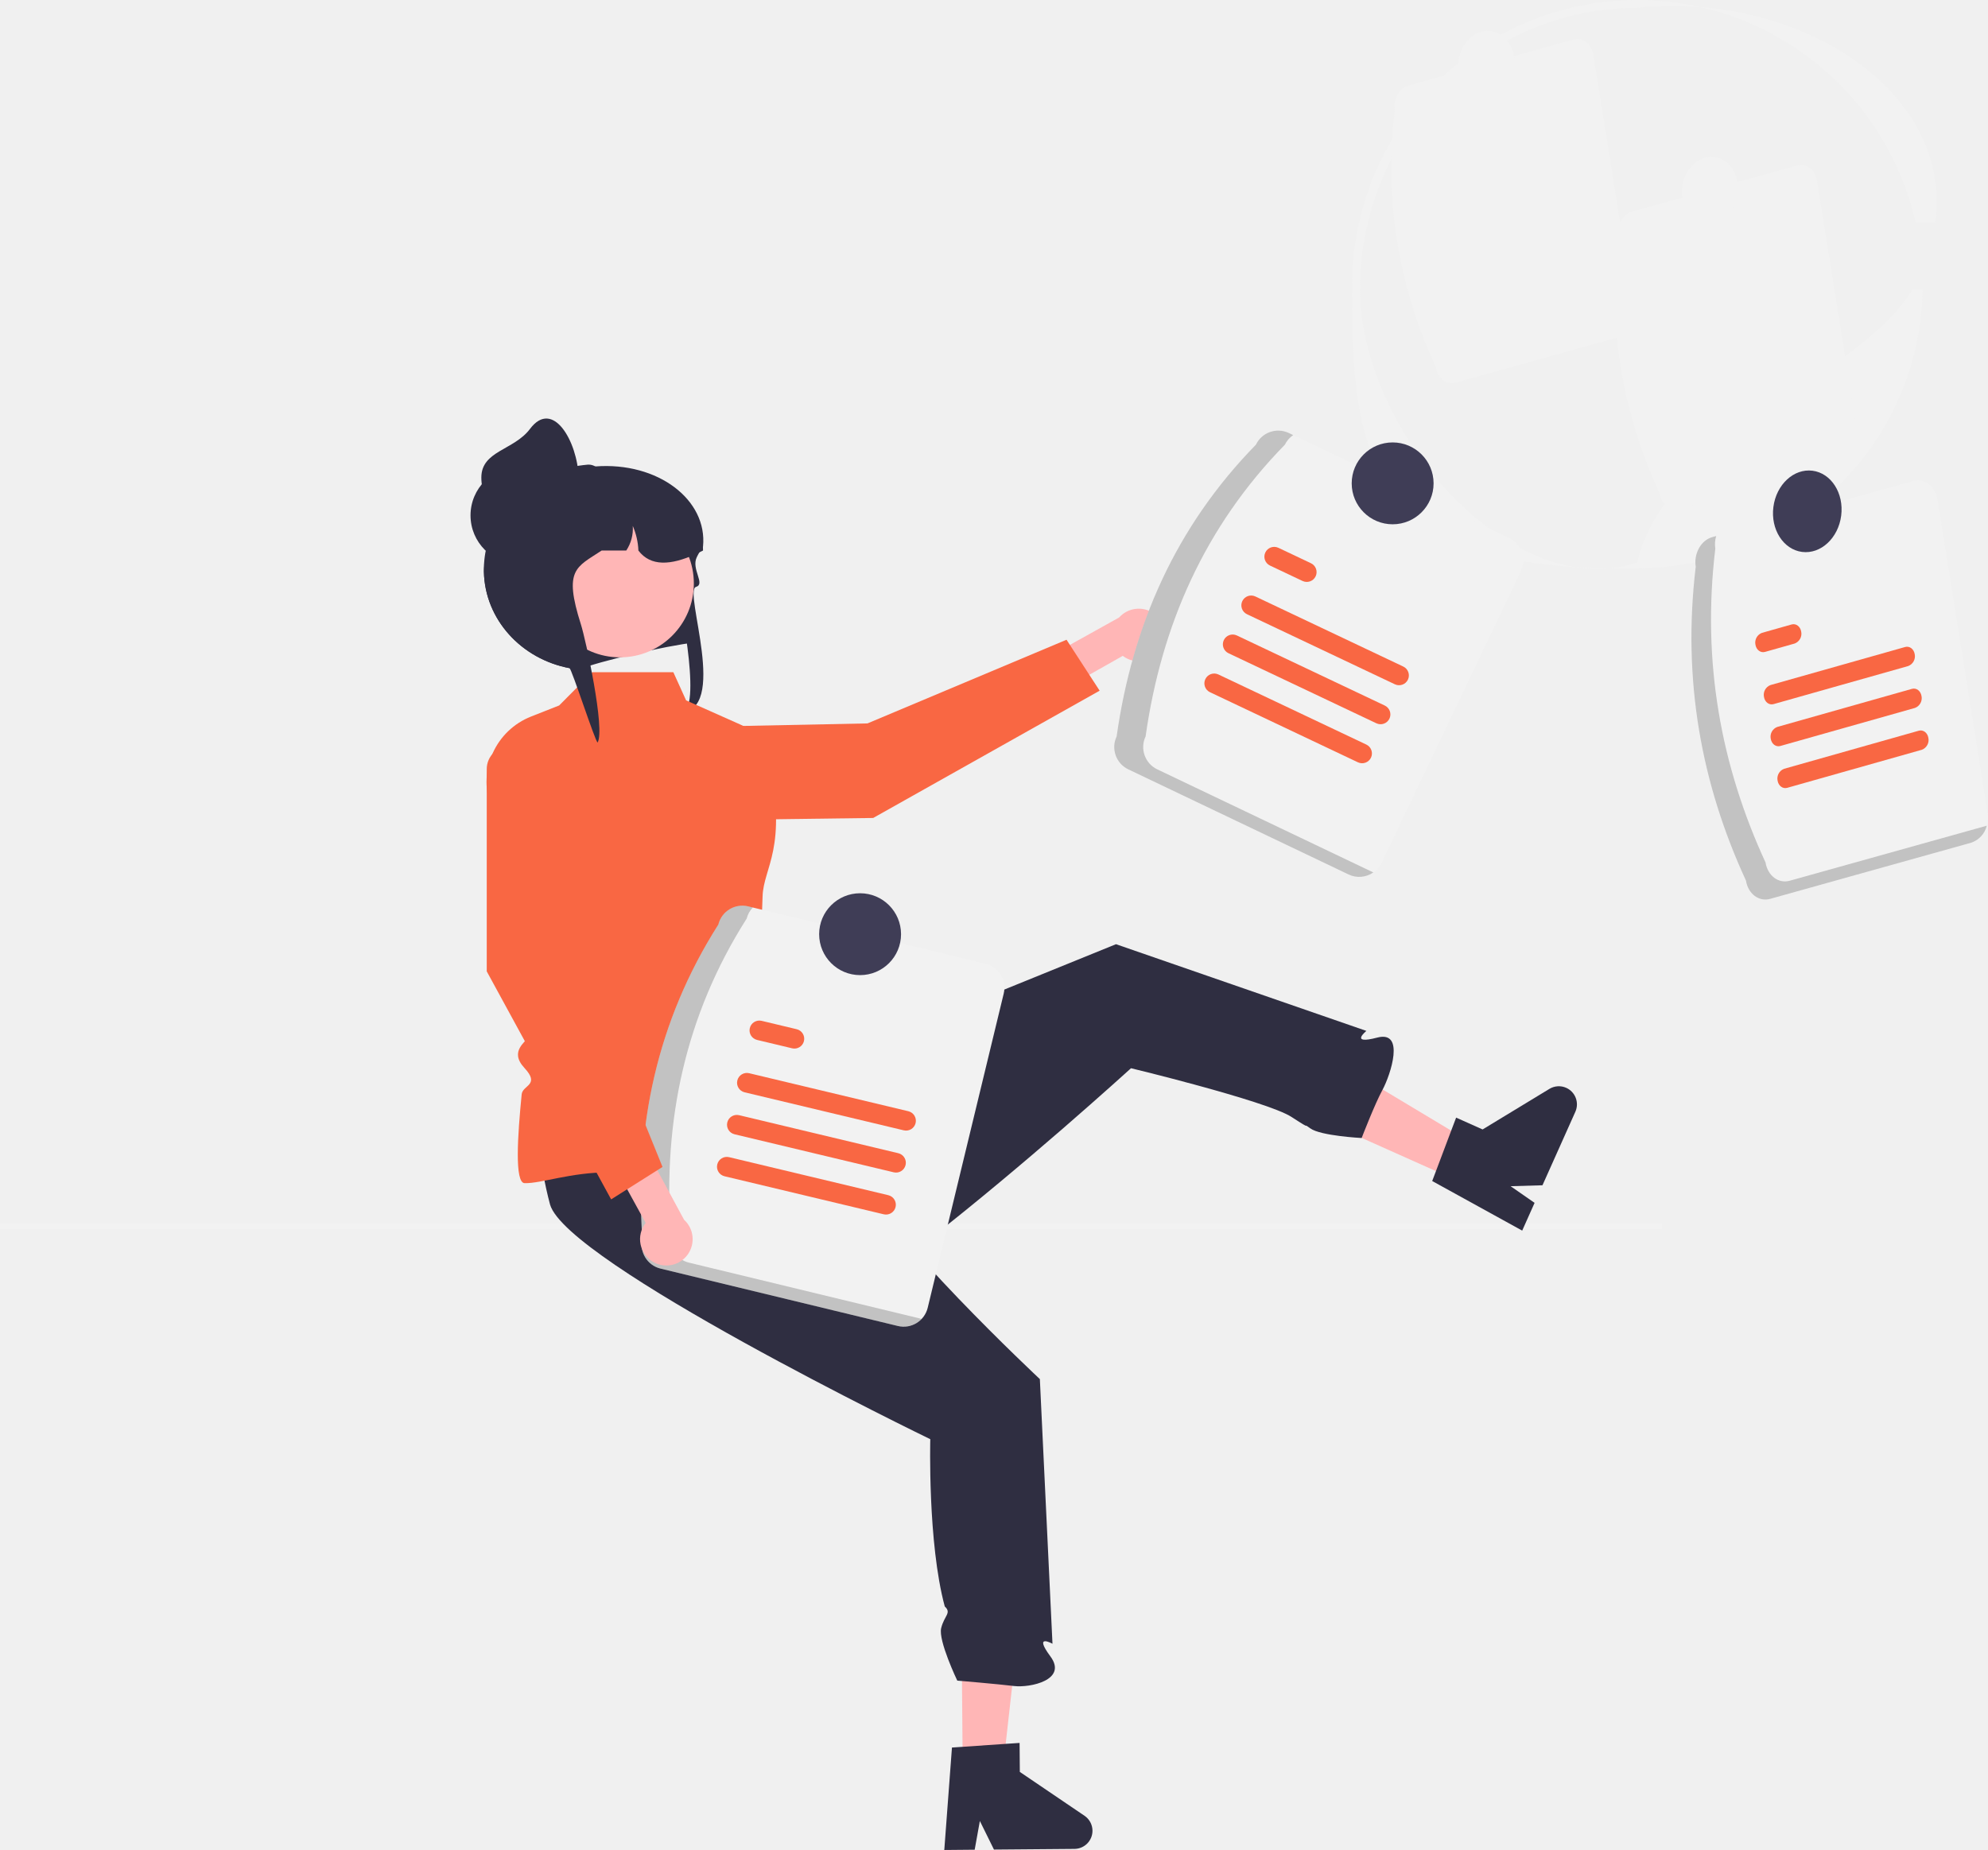
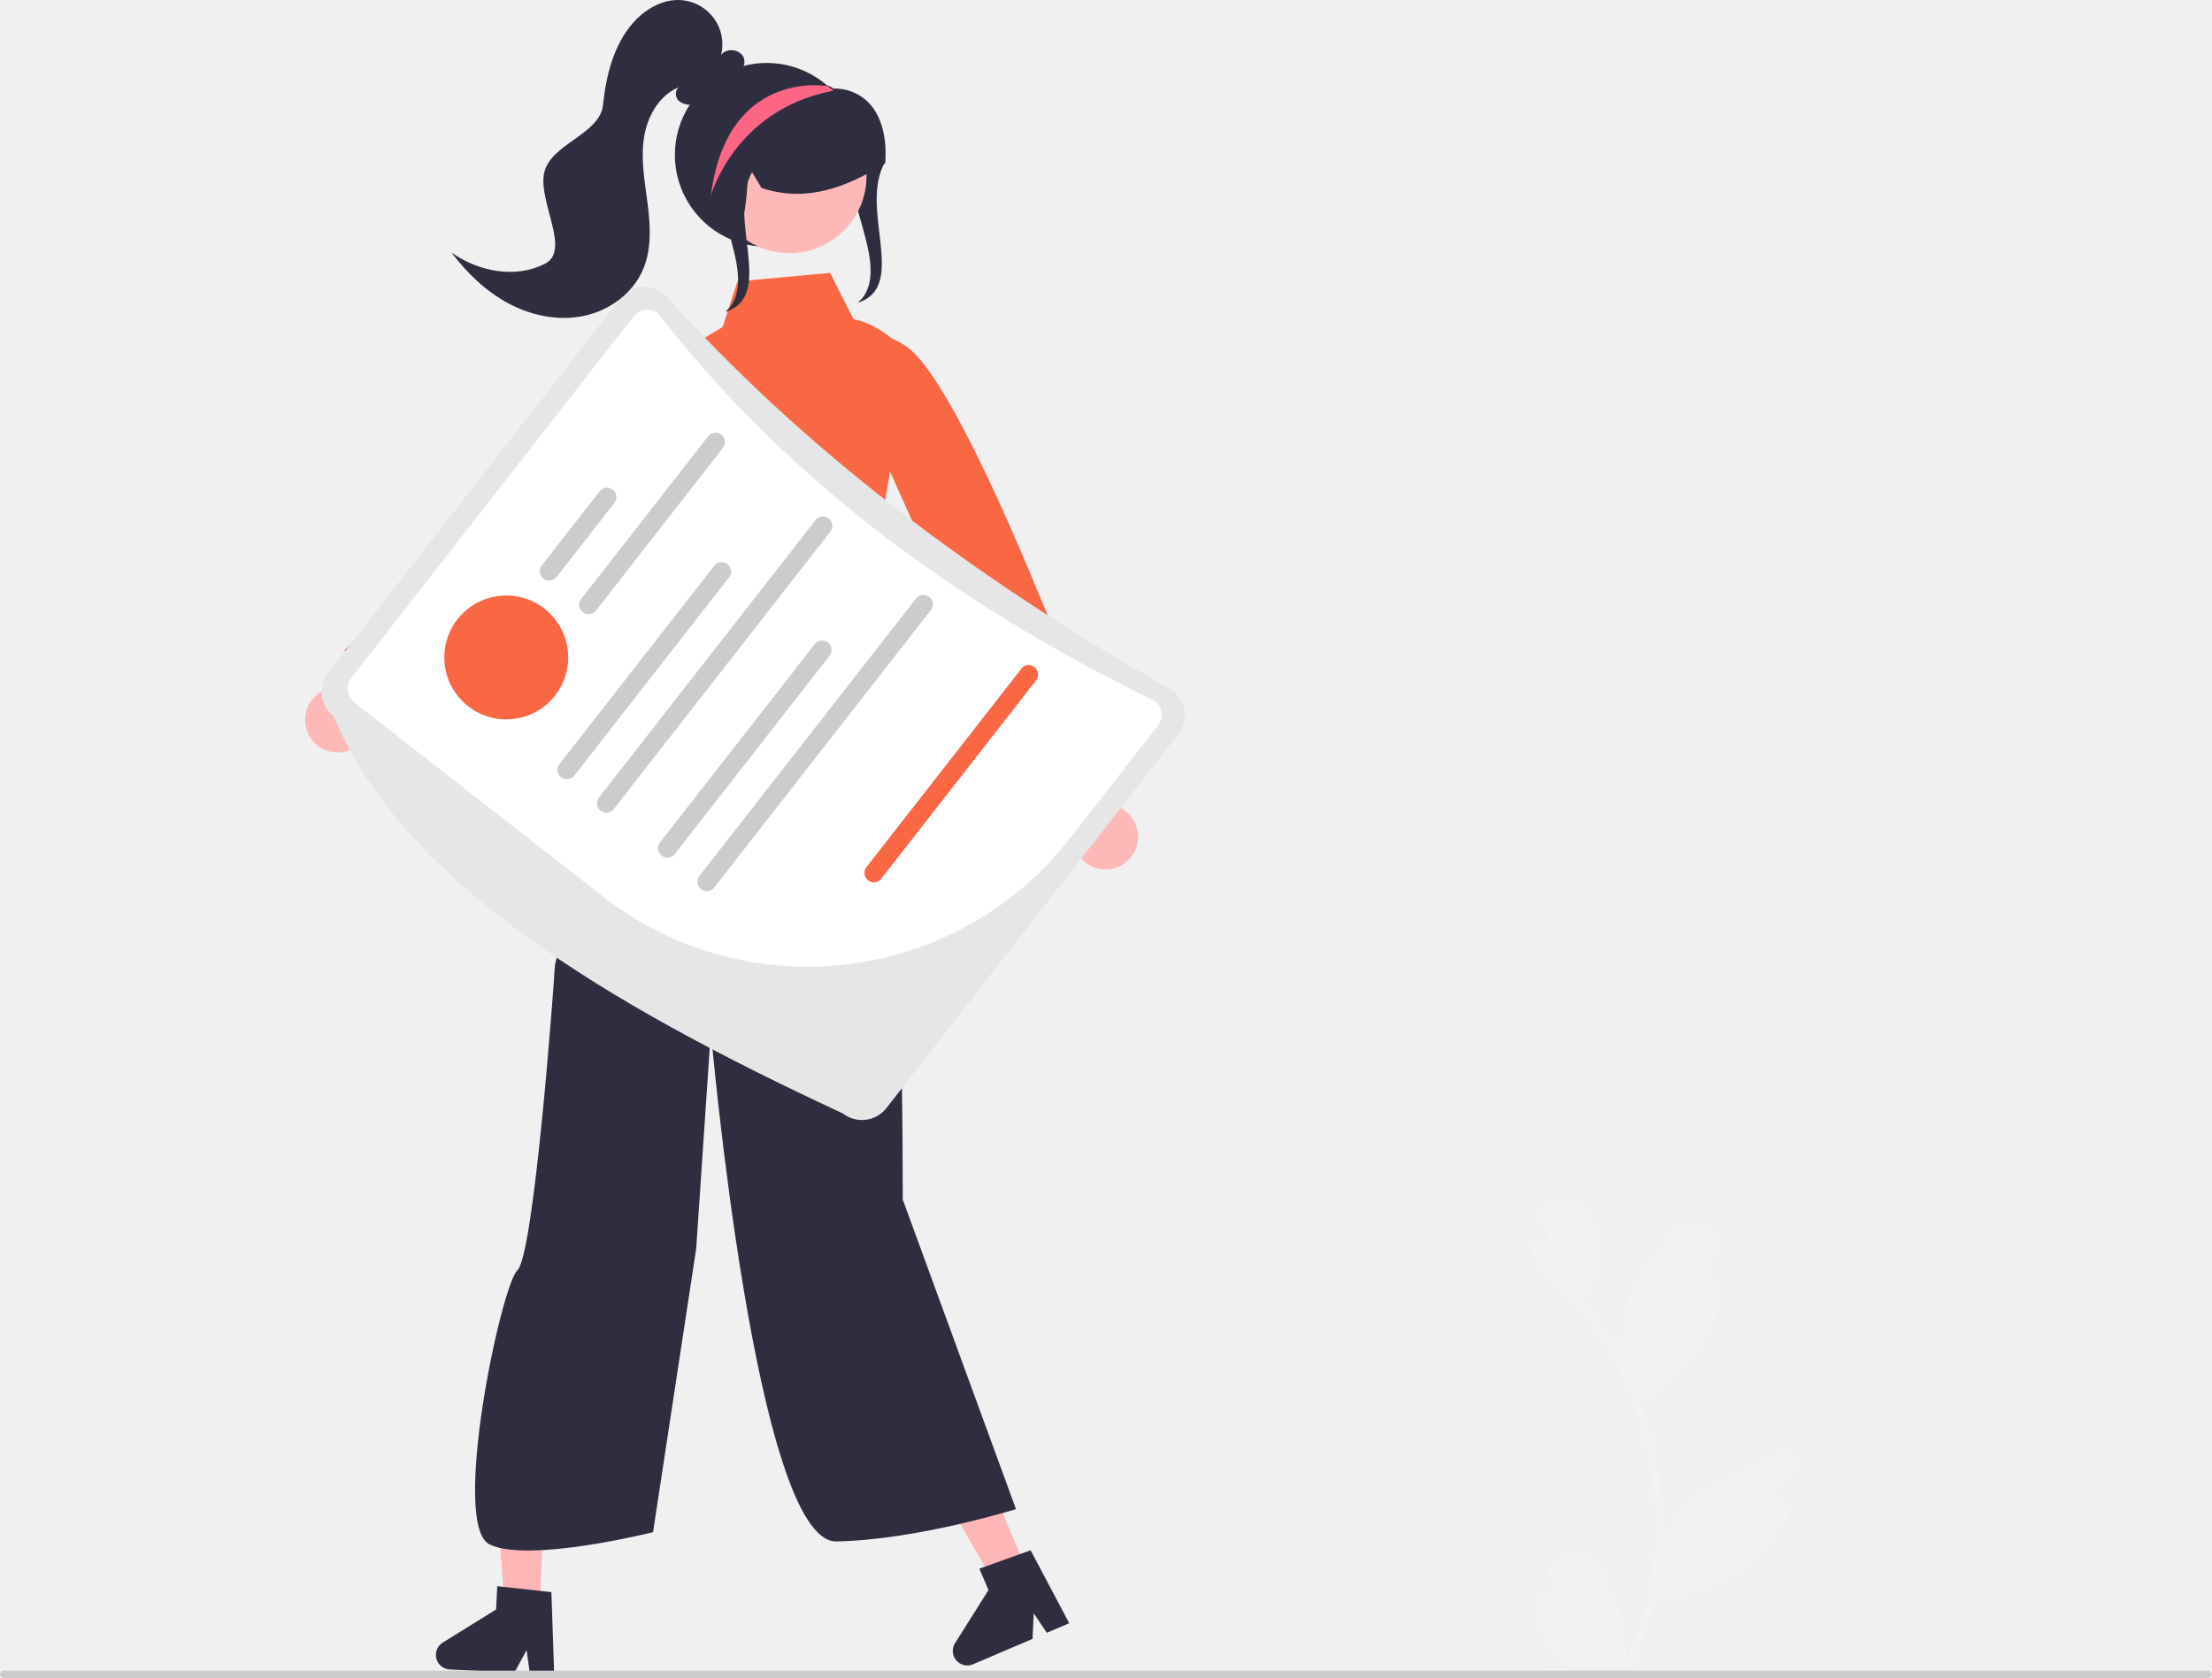
- <svg xmlns="http://www.w3.org/2000/svg" data-name="Layer 1" width="735.165" height="684.285" viewBox="0 0 735.165 684.285">
-   <path d="M940.795,190h7.301c5.593-42.939-37.441-75.546-86.799-79.526A105.837,105.837,0,0,1,940.795,190Z" transform="translate(-232.4177 -107.8573)" fill="#f2f2f2" />
-   <path d="M827.188,318.111q-6.197-.076-11.875-.418A50.575,50.575,0,0,0,827.188,318.111Z" transform="translate(-232.4177 -107.8573)" fill="#f2f2f2" />
-   <path d="M735.324,213.348c.953-56.559,46.021-102.588,102.588-102.588a125.181,125.181,0,0,1,23.384-.286,105.523,105.523,0,0,0-128.875,102.874c0,53.63,1.919,99.385,82.892,104.345C774.289,311.462,734.576,257.759,735.324,213.348Z" transform="translate(-232.4177 -107.8573)" fill="#f2f2f2" />
-   <path d="M939.585,215c-18.543,31.723-91.452,54.987-101.673,100.937a46.801,46.801,0,0,1-10.725,2.174c3.36.041,6.825.028,10.427-.055,57.615,0,104.874-45.662,105.767-103.056Z" transform="translate(-232.4177 -107.8573)" fill="#f2f2f2" />
-   <path d="M846.191,290.437c-13.484-29.251-19.388-60.775-15.253-95.312-.639-4.018,1.601-8.044,5.006-9l61.045-17.055c3.407-.947,6.688,1.537,7.335,5.552l15.253,95.312c.639,4.018-1.601,8.044-5.006,9l-61.045,17.055C850.12,296.936,846.838,294.453,846.191,290.437Z" transform="translate(-232.4177 -107.8573)" fill="#f2f2f2" />
-   <ellipse cx="864.812" cy="178.285" rx="12.433" ry="10.378" transform="translate(344.761 905.2641) rotate(-82.63777)" fill="#f2f2f2" />
-   <path d="M763.471,243.827c-13.484-29.251-19.388-60.775-15.253-95.312-.639-4.018,1.601-8.044,5.006-9l61.045-17.055c3.407-.947,6.688,1.537,7.335,5.552l15.253,95.312c.639,4.018-1.601,8.044-5.006,9l-61.045,17.055C767.399,250.327,764.117,247.843,763.471,243.827Z" transform="translate(-232.4177 -107.8573)" fill="#f2f2f2" />
-   <ellipse cx="782.092" cy="131.675" rx="12.433" ry="10.378" transform="translate(318.866 782.5882) rotate(-82.63777)" fill="#f2f2f2" />
-   <rect y="452.637" width="614.606" height="2" fill="#f2f2f2" />
-   <path d="M482.418,324.495c-.725-2.538,9.411,20.72,7,21-10.983,1.26-35.319,6.94-42.968,10-.345-.04-.689-.08-1.023-.13-.821-.09-1.621-.22-2.411-.37-17.811-3.37-31.286-18-31.651-35.66-.02-.25-.02-.51-.02-.76a33.48,33.48,0,0,1,.193-3.65,34.333,34.333,0,0,1,.861-4.91l-.041-.01c-7.092-6.66-4.103-19.01,4.934-24.22a32.551,32.551,0,0,1,12.786-4.15,34.279,34.279,0,0,1,3.678-.2h11.54a53.631,53.631,0,0,1,7.244-1.05h.02c23.232-1.77,41.55,12.39,39.837,29.62-.01.02-.03.04-.041.06-.496.74-.932,1.44-1.317,2.11-.375.63-.689,1.23-.962,1.8-2.118,4.4,3.326,9.937-.284,10.97-4.8,1.374,12.625,46.55-6.375,46.55C492.66,374.122,484.418,331.495,482.418,324.495Z" transform="translate(-232.4177 -107.8573)" fill="#2f2e41" />
-   <polygon points="356.007 653.298 370.991 653.171 377.622 594.033 355.51 594.219 356.007 653.298" fill="#ffb6b6" />
-   <path d="M636.417,784.981a6.707,6.707,0,0,1-6.641,6.757l-29.79.249-5.215-10.571-1.915,10.625-11.24.102,2.838-37.895,3.911-.26,15.951-1.1,5.146-.345.09,10.722,23.93,16.231A6.696,6.696,0,0,1,636.417,784.981Z" transform="translate(-232.4177 -107.8573)" fill="#2f2e41" />
-   <path d="M607.418,731.495c-5.96-.72-21-2-21-2s-7.1-14.82-5.95-19.43c1.13-4.63,3.95-5.57,1.33-7.99-6.38-23.58-5.36-61.88-5.36-61.88s-34.34-16.63-69.11-35.88c-33.99-18.83-68.39-40.16-71.5-50.91a136.945,136.945,0,0,1-4.12-23.47c-.52-5.2-.84-10.3-1.04-14.87-.47-10.46-.28-18.19-.28-18.19l43.33-.72,28.7-.66h3v5l7.54,12.82s13.03,15.15,11.5,16.56c-1.85,1.71-1.29,3.23,5.28,4.47a21.362,21.362,0,0,0,5.66.23c10.61-.81,15.05,5.26,15.31,6.59,1.78,9.39,19.63,29.79,36.35,47.2h.01c15.43,16.08,29.89,29.6,29.89,29.6l.82,17.25,3.85,80.65s-7.22-4.04-.77,4.67C627.308,729.255,613.378,732.205,607.418,731.495Z" transform="translate(-232.4177 -107.8573)" fill="#2f2e41" />
-   <polygon points="537.561 436.107 543.678 422.427 492.655 391.8 483.627 411.987 537.561 436.107" fill="#ffb6b6" />
-   <path d="M811.607,510.229a6.707,6.707,0,0,1,3.383,8.85l-12.164,27.194-11.782.346,8.866,6.161-4.582,10.264-33.281-18.342,1.39-3.665,5.634-14.963,1.827-4.823,9.788,4.377,24.713-15.011A6.696,6.696,0,0,1,811.607,510.229Z" transform="translate(-232.4177 -107.8573)" fill="#2f2e41" />
-   <path d="M743.733,510.855c-.035.078-.077.149-.112.213-2.788,5.117-7.363,16.956-7.648,17.686a.109.109,0,0,0-.014.042s-15.095-.778-18.953-3.546c-3.865-2.789,1.984,1.62-6.929-4.211-4.609-3.032-20.395-7.765-34.534-11.632-13.155-3.598-24.876-6.427-24.876-6.427s-10.361,9.43-25.373,22.462l-.007.007c-13.943,12.077-31.91,27.264-49.322,40.863-37.278,10.965-76.624,20.465-86.459,15.127a136.945,136.945,0,0,1-19.598-13.554l10.128-26.548L506.821,513.288l28.195-11.457,11.03-4.485,15.445-6.268,83.62-33.975,92.603,32.075s-6.45,5.211,4.047,2.462C752.117,488.936,746.646,505.37,743.733,510.855Z" transform="translate(-232.4177 -107.8573)" fill="#2f2e41" />
-   <path d="M451.418,356.495h30l4.723,10.426,20.091,8.952A18.26,18.26,0,0,1,516.629,388.649c7.234,33.071-1.917,39.943-2.211,50.846-1,37-6.153,44.36-5.576,53.494.172,2.734,1.841,13.542,7.209,12.524s2.474,3.255,3.745,4.916c1.098,1.435,6.87-.469,3.247,4.298s11.868,17.768,2.376,17.768c-18,0-54,9-68,9s-24.819,4.151-31,4c-3.767-.092-2.589-17.659-1.084-32.872.341-3.445,6.956-3.355,1.02-9.742s1.051-9.706,1.064-11.387c.013-1.786,3.365-6.284-.817-13.642s-.327-4.313-.509-6.624c-1.4-17.805-3.406-40.507-3.406-40.507l-8.844-24.89a26.041,26.041,0,0,1,14.982-32.943l10.374-4.092Z" transform="translate(-232.4177 -107.8573)" fill="#f96743" />
-   <path d="M662.113,347.314a9.743,9.743,0,0,1-14.503,3.139l-42.261,23.926-9.492-10.062,50.402-28.05a9.73,9.73,0,0,1,15.854,11.048Z" transform="translate(-232.4177 -107.8573)" fill="#ffb6b6" />
-   <path d="M471.831,403.79l-.644,7.705,84.134-1.082,83.746-47.08-12.243-18.844-73.608,30.949-52.316,1.061A29.776,29.776,0,0,0,471.831,403.79Z" transform="translate(-232.4177 -107.8573)" fill="#f96743" />
-   <circle cx="229.261" cy="215.822" r="27.322" fill="#ffb6b6" />
-   <path d="M492.397,311.495c-.456.24-.902.46-1.358.68-.476.23-.952.46-1.429.67-9.149,4.15-16.596,4.61-21.114-1.35a25.26,25.26,0,0,0-2.077-9.1,14.627,14.627,0,0,1-2.411,9.1h-9.098c-9.372,6.22-14.184,6.87-7.68,27.29,1.814,5.69,9.025,38.8,6.188,43.71-.821-.09-9.612-27.35-10.403-27.5-17.811-3.37-31.286-18-31.651-35.66.02-.9.081-1.8.172-2.68a47.717,47.717,0,0,1,3.86-5.04,30.593,30.593,0,0,1,3.171-13.61,31.304,31.304,0,0,1,11.895-12.94,55.163,55.163,0,0,1,9.503-3.57c.081-.02.152-.04.233-.06,1.003-.27,2.026-.52,3.05-.73a56.096,56.096,0,0,1,6.403-.97c.152-.01.304-.02.446-.02a4.825,4.825,0,0,1,2.442.67c.01,0,.01.01.02.01a4.597,4.597,0,0,1,1.358,1.21,4.65,4.65,0,0,1,.993,2.89h10.132q.562,0,1.125.03a27.166,27.166,0,0,1,26.19,25.54C492.386,310.545,492.397,311.015,492.397,311.495Z" transform="translate(-232.4177 -107.8573)" fill="#2f2e41" />
-   <circle cx="192" cy="190.637" r="18" fill="#2f2e41" />
-   <path d="M446.418,284.495c.344,9.935-8.059,18-18,18a18,18,0,0,1-18-18c0-9.941,12.039-10.044,18-18C436.85,255.24,445.954,271.096,446.418,284.495Z" transform="translate(-232.4177 -107.8573)" fill="#2f2e41" />
-   <path d="M469.952,566.075c-2.795-41.473,5.387-80.485,28.111-116.235a9.14,9.14,0,0,1,11.02-6.728l87.783,21.23a9.14,9.14,0,0,1,6.727,11.02l-28.111,116.235a9.14,9.14,0,0,1-11.02,6.727l-87.783-21.23A9.14,9.14,0,0,1,469.952,566.075Z" transform="translate(-232.4177 -107.8573)" fill="#f2f2f2" />
-   <path d="M487.155,574.884a9.14,9.14,0,0,1-6.727-11.02c-2.795-41.473,5.387-80.485,28.111-116.235a9.022,9.022,0,0,1,2.272-4.098l-1.727-.418a9.14,9.14,0,0,0-11.02,6.727c-22.724,35.75-30.906,74.762-28.111,116.235A9.14,9.14,0,0,0,476.68,577.095l87.783,21.23a9.099,9.099,0,0,0,8.748-2.629Z" transform="translate(-232.4177 -107.8573)" opacity="0.2" style="isolation:isolate" />
-   <path d="M566.635,525.952l-58.865-14.064a3.631,3.631,0,0,1,1.688-7.064l58.865,14.064a3.631,3.631,0,0,1-1.688,7.064Z" transform="translate(-232.4177 -107.8573)" fill="#f96743" />
-   <path d="M525.348,495.614l-12.95-3.094a3.631,3.631,0,0,1,1.665-7.069l.022.005,12.95,3.094a3.631,3.631,0,0,1-1.688,7.064Z" transform="translate(-232.4177 -107.8573)" fill="#f96743" />
-   <path d="M559.216,557.006l-58.865-14.064a3.631,3.631,0,0,1,1.688-7.064l58.865,14.064a3.631,3.631,0,1,1-1.665,7.069Z" transform="translate(-232.4177 -107.8573)" fill="#f96743" />
-   <path d="M562.925,541.479,504.061,527.416a3.631,3.631,0,0,1,1.679-7.066l.008.002L564.613,534.416a3.631,3.631,0,0,1-1.688,7.064Z" transform="translate(-232.4177 -107.8573)" fill="#f96743" />
-   <circle cx="318.064" cy="345.545" r="15.141" fill="#3f3d56" />
-   <path d="M474.139,574.744a9.743,9.743,0,0,1-2.952-14.542l-23.38-42.565,10.183-9.362,27.4,50.758a9.73,9.73,0,0,1-11.251,15.711Z" transform="translate(-232.4177 -107.8573)" fill="#ffb6b6" />
-   <path d="M446.83,386.329,421.683,383.903a8.454,8.454,0,0,0-9.266,8.415V467.15l46,84.345,19-12-30-74Z" transform="translate(-232.4177 -107.8573)" fill="#f96743" />
-   <path d="M645.354,380.257c5.831-41.156,21.894-77.637,51.511-107.923a9.14,9.14,0,0,1,12.171-4.307l81.506,38.902a9.14,9.14,0,0,1,4.306,12.171l-51.511,107.923a9.14,9.14,0,0,1-12.171,4.307l-81.506-38.902A9.14,9.14,0,0,1,645.354,380.257Z" transform="translate(-232.4177 -107.8573)" fill="#f2f2f2" />
-   <path d="M660.367,392.428a9.14,9.14,0,0,1-4.307-12.171c5.831-41.157,21.894-77.637,51.511-107.923a9.022,9.022,0,0,1,3.069-3.541l-1.604-.766a9.14,9.14,0,0,0-12.171,4.306c-29.617,30.287-45.68,66.767-51.511,107.923a9.14,9.14,0,0,0,4.307,12.171L731.167,431.33a9.099,9.099,0,0,0,9.102-.766Z" transform="translate(-232.4177 -107.8573)" opacity="0.2" style="isolation:isolate" />
-   <path d="M748.239,360.966l-54.691-25.918a3.631,3.631,0,0,1,3.11-6.563l54.691,25.918a3.631,3.631,0,0,1-3.11,6.563Z" transform="translate(-232.4177 -107.8573)" fill="#f96743" />
-   <path d="M714.108,322.755l-12.032-5.702a3.631,3.631,0,1,1,3.089-6.573l.021.01,12.032,5.702a3.631,3.631,0,0,1-3.11,6.563Z" transform="translate(-232.4177 -107.8573)" fill="#f96743" />
-   <path d="M734.566,389.819l-54.691-25.918a3.631,3.631,0,0,1,3.11-6.563l54.691,25.918a3.631,3.631,0,1,1-3.089,6.573Z" transform="translate(-232.4177 -107.8573)" fill="#f96743" />
-   <path d="M741.403,375.393l-54.691-25.918a3.631,3.631,0,0,1,3.102-6.567l.008.004,54.691,25.918a3.631,3.631,0,0,1-3.11,6.563Z" transform="translate(-232.4177 -107.8573)" fill="#f96743" />
-   <circle cx="515" cy="178.787" r="15.141" fill="#3f3d56" />
-   <path d="M878.077,433.574c-16.421-35.623-23.612-74.015-18.575-116.074-.778-4.893,1.949-9.796,6.097-10.961l74.343-20.77c4.149-1.153,8.146,1.871,8.933,6.762l18.575,116.074c.778,4.893-1.949,9.796-6.097,10.961l-74.343,20.77C882.86,441.489,878.864,438.464,878.077,433.574Z" transform="translate(-232.4177 -107.8573)" fill="#f2f2f2" />
-   <path d="M894.247,433.637c-4.149,1.153-8.145-1.871-8.933-6.762-16.421-35.623-23.612-74.015-18.576-116.074a10.728,10.728,0,0,1,.323-4.671l-1.463.409c-4.147,1.165-6.875,6.068-6.097,10.961-5.036,42.06,2.155,80.452,18.576,116.074.787,4.89,4.784,7.915,8.933,6.762l74.343-20.77a8.834,8.834,0,0,0,5.774-6.29Z" transform="translate(-232.4177 -107.8573)" opacity="0.2" style="isolation:isolate" />
-   <path d="M938.08,354.218,888.288,368.299c-1.65.464-3.243-.737-3.557-2.683a3.858,3.858,0,0,1,2.412-4.362l49.793-14.081c1.651-.46,3.241.744,3.552,2.691a3.859,3.859,0,0,1-2.408,4.353Z" transform="translate(-232.4177 -107.8573)" fill="#f96743" />
-   <path d="M896.103,345.885,885.149,348.982c-1.649.473-3.246-.72-3.568-2.664a3.862,3.862,0,0,1,2.404-4.376l.019-.005,10.954-3.098c1.651-.46,3.241.744,3.552,2.691A3.859,3.859,0,0,1,896.103,345.885Z" transform="translate(-232.4177 -107.8573)" fill="#f96743" />
-   <path d="M943.113,385.188l-49.793,14.081c-1.651.46-3.241-.744-3.552-2.691a3.859,3.859,0,0,1,2.408-4.353L941.968,378.143c1.649-.473,3.246.72,3.568,2.664a3.862,3.862,0,0,1-2.404,4.376Z" transform="translate(-232.4177 -107.8573)" fill="#f96743" />
-   <path d="M940.597,369.703l-49.793,14.081c-1.65.469-3.245-.727-3.563-2.672a3.859,3.859,0,0,1,2.411-4.37l.007-.002L939.452,362.658c1.651-.46,3.241.744,3.552,2.691a3.859,3.859,0,0,1-2.408,4.353Z" transform="translate(-232.4177 -107.8573)" fill="#f96743" />
-   <ellipse cx="900.754" cy="296.99" rx="15.141" ry="12.638" transform="translate(258.3704 1044.403) rotate(-82.63777)" fill="#3f3d56" />
+ <svg xmlns="http://www.w3.org/2000/svg" data-name="Layer 1" width="717.67" height="544.563" viewBox="0 0 717.67 544.563">
+   <path d="M528.351,230.246c-8.744,15.063,7.721,40.443-8.873,45.714l1.367-1.367c10.016-12.32-10.919-38.397-.903-50.717a30.102,30.102,0,0,0,3.98-5.916" transform="translate(-241.165 -177.7186)" fill="#2f2e41" />
+   <path d="M610.237,451.231a10.495,10.495,0,0,0-10.191-12.456L578.433,375.982l-11.963,15.249L589.321,449.904a10.552,10.552,0,0,0,20.916,1.327Z" transform="translate(-241.165 -177.7186)" fill="#ffb8b8" />
+   <path d="M515.231,299.624s-.672-22.73,19.654-9.709S599.467,424.914,599.467,424.914l-22.023,11.915L527.447,325.206Z" transform="translate(-241.165 -177.7186)" fill="#f96743" />
+   <polygon points="334.034 511.488 323.884 515.825 302.324 478.74 317.305 472.338 334.034 511.488" fill="#ffb6b6" />
+   <path d="M588.071,704.503l-7.279,3.11-4.236-6.317-.391,8.294-19.305,8.249a4.719,4.719,0,0,1-5.846-6.857l10.867-17.235-2.969-6.947,16.629-5.961Z" transform="translate(-241.165 -177.7186)" fill="#2f2e41" />
+   <polygon points="174.924 524.067 163.9 523.528 160.731 480.749 177.003 481.544 174.924 524.067" fill="#ffb6b6" />
+   <path d="M420.975,721.171l-7.906-.386-1.046-7.533-3.979,7.288-20.969-1.025a4.719,4.719,0,0,1-2.258-8.723l17.31-10.746.369-7.546,17.562,1.912Z" transform="translate(-241.165 -177.7186)" fill="#2f2e41" />
+   <path d="M740.917,694.969a3.564,3.564,0,0,0,2.524-6.201c-.093-.356-.16-.612-.253-.969a9.575,9.575,0,0,1,17.749-.336c4.318,9.846,9.881,20.028,7.267,30.943,17.594-38.227,11.037-85.508-15.81-117.8-7.374-3.971-13.387-11.093-15.014-19.414,3.642,1.195,8.14-1.8,5.374-5.598-1.197-1.45-2.405-2.889-3.602-4.339,13.65-14.818,30.301,8.108,15.31,28.074a114.264,114.264,0,0,1,13.024,19.951,48.043,48.043,0,0,1,2.656-22.342c2.682-6.649,7.775-12.276,12.252-18.044,5.443-7.029,16.813-3.918,17.639,4.928-5.069,1.72-5.659,9.071.166,10.02-1.367,16.483-11.982,31.721-26.732,39.085a114.71,114.71,0,0,1,6.725,47.885c2.435-19.011,22.771-23.812,36.944-31.494a5.549,5.549,0,0,1,8.516,5.54,32.052,32.052,0,0,0-5.589,3.017,4.844,4.844,0,0,0,2.335,8.821c-7.011,17.839-25.462,29.949-44.529,30.064a117.929,117.929,0,0,1-7.701,23.201l-28.298.269c-.104-.313-.199-.637-.293-.951a32.153,32.153,0,0,0,7.826-.541c-7.008-8.139-12.407-12.274-8.483-23.767Z" transform="translate(-241.165 -177.7186)" fill="#f2f2f2" />
+   <path d="M443.939,423.704s-22.419,61.097-22.781,67.934-6.756,93.297-12.118,98.321-21.756,82.908-9,89,53-4,53-4l14-92,4.756-70.484s14.479,165.976,40.739,165.488,58.261-10.488,58.261-10.488L534.039,566.959s.52-118.999-8-143S443.939,423.704,443.939,423.704Z" transform="translate(-241.165 -177.7186)" fill="#2f2e41" />
+   <path d="M510.463,266.293l-30.024,2.75-4.837,14.848s-25.126,13.799-19.563,20.068-1.244,48.516-1.244,48.516l1.538,34.293s-1.652,23.759-6.595,29.233-17.875,18.897-8.737,12.475c32.039-22.518,88.039-3.518,88.039-3.518l-8-49s18.171-80.225,11-87-13.937-7.632-13.937-7.632Z" transform="translate(-241.165 -177.7186)" fill="#f96743" />
+   <path d="M352.699,421.721a10.495,10.495,0,0,0,7.899-14.022l50.639-42.962-18.555-5.601L346.332,401.754a10.552,10.552,0,0,0,6.367,19.967Z" transform="translate(-241.165 -177.7186)" fill="#ffb8b8" />
+   <path d="M481.305,309.344s9.977-20.435-13.908-16.944-114.465,96.403-114.465,96.403L368.09,408.733l91.544-81.112Z" transform="translate(-241.165 -177.7186)" fill="#f96743" />
+   <path d="M442.407,274.682,347.705,396.008a10.081,10.081,0,0,0,1.741,14.127c21.992,53.399,87.787,92.996,165.186,128.938a10.074,10.074,0,0,0,14.127-1.741l94.702-121.326a10.074,10.074,0,0,0-1.741-14.127c-64.952-36.676-120.778-79.168-165.186-128.938A10.081,10.081,0,0,0,442.407,274.682Z" transform="translate(-241.165 -177.7186)" fill="#e6e6e6" />
+   <path d="M616.814,413.245l-28.826,36.93a107.913,107.913,0,0,1-151.023,18.612L356.18,405.73a5.733,5.733,0,0,1-.998-8.037l91.511-117.238a5.733,5.733,0,0,1,8.039-.983c40.865,52.769,95.567,93.834,161.092,125.742A5.728,5.728,0,0,1,616.814,413.245Z" transform="translate(-241.165 -177.7186)" fill="#fff" />
+   <path d="M440.518,340.915,421.745,364.966a3.051,3.051,0,0,1-4.81-3.755l18.773-24.051a3.051,3.051,0,1,1,4.81,3.755Z" transform="translate(-241.165 -177.7186)" fill="#ccc" />
+   <path d="M475.731,323.074l-41.228,52.818a3.051,3.051,0,0,1-4.81-3.755L470.921,319.32a3.051,3.051,0,1,1,4.81,3.755Z" transform="translate(-241.165 -177.7186)" fill="#ccc" />
+   <circle cx="164.251" cy="213.36" r="20.096" fill="#f96743" />
+   <path d="M477.92,364.818l-50.636,64.871a3.071,3.071,0,0,1-4.81-3.755l50.636-64.871a3.071,3.071,0,0,1,4.81,3.755Z" transform="translate(-241.165 -177.7186)" fill="#ccc" />
+   <path d="M510.769,350.007l-70.676,90.545a3.071,3.071,0,0,1-4.81-3.755l70.676-90.544a3.071,3.071,0,0,1,4.81,3.755Z" transform="translate(-241.165 -177.7186)" fill="#ccc" />
+   <path d="M510.524,390.267l-50.636,64.871a3.071,3.071,0,0,1-4.81-3.755l50.636-64.871a3.071,3.071,0,0,1,4.81,3.755Z" transform="translate(-241.165 -177.7186)" fill="#ccc" />
+   <path d="M577.524,398.267l-50.636,64.871a3.071,3.071,0,0,1-4.81-3.755l50.636-64.871a3.071,3.071,0,0,1,4.81,3.755Z" transform="translate(-241.165 -177.7186)" fill="#f96743" />
+   <path d="M543.372,375.456l-70.676,90.545a3.071,3.071,0,0,1-4.81-3.755l70.676-90.544a3.071,3.071,0,0,1,4.81,3.755Z" transform="translate(-241.165 -177.7186)" fill="#ccc" />
+   <path d="M460.126,227.962A29.823,29.823,0,1,0,511.422,207.277l-.143-.143c-.239-.251-.477-.501-.728-.74a.012.012,0,0,1-.012-.012c-.31-.286-.62-.573-.942-.847a29.815,29.815,0,0,0-49.47,22.427Z" transform="translate(-241.165 -177.7186)" fill="#2f2e41" />
+   <circle cx="256.132" cy="57.144" r="25.008" fill="#ffb8b8" />
+   <path d="M470.637,241.527c-2.444-11.016,1.089-23.357,8.792-30.711a28.199,28.199,0,0,1,29.448-5.708c.629.254,1.258.532,1.875.822l.287.135v.042c.056.039.111.079.167.12a.957.957,0,0,0,.413.228,15.417,15.417,0,0,1,11.634,4.85c3.876,4.206,5.701,11.002,5.142,19.137l-.018.254-.217.135a85.463,85.463,0,0,1-9.118,5.027c-10.979,5.162-21.001,6.119-30.634,2.92l-.177-.059-4.043-6.776c-.83,4.673-.387,20.175-5.149,21.014l-8.299-10.965Z" transform="translate(-241.165 -177.7186)" fill="#2f2e41" />
+   <path d="M417.994,263.301c8.51-4.392-2.435-20.334-.236-29.655,2.199-9.321,18.037-12.319,19.046-21.842s3.382-19.346,9.667-26.573c4.016-4.618,9.933-8.027,16.025-7.448a14.409,14.409,0,0,1,12.628,17.792c1.735-2.458,6.223-1.925,7.334.871.988,2.485-1.194,5.496-3.763,5.716-3.36,4.15-7.209,8.554-12.473,9.391a5.681,5.681,0,0,1-4.841-1.117c-1.239-1.189-1.335-3.567.134-4.456-6.616,2.628-10.495,9.782-11.477,16.833-.982,7.051.377,14.185,1.271,21.248s1.281,14.492-1.489,21.05c-3.272,7.749-10.805,13.303-19.025,15.084s-16.976.04-24.417-3.881c-7.441-3.922-13.646-9.909-18.715-16.622C396.397,265.89,408.478,268.213,417.994,263.301Z" transform="translate(-241.165 -177.7186)" fill="#2f2e41" />
+   <path d="M485.351,233.246c-8.744,15.063,7.721,40.443-8.873,45.714l1.367-1.367c10.016-12.32-10.919-38.397-.903-50.717a30.102,30.102,0,0,0,3.98-5.916" transform="translate(-241.165 -177.7186)" fill="#2f2e41" />
+   <path d="M471.805,241.299s7.408-27.652,39.163-34.034c.036-.012.155-.06.31-.131.095-.06.215-.119.334-.179-.358-.203-.704-.382-1.062-.561a.012.012,0,0,1-.012-.012c-.31-.286-.62-.573-.942-.847l-.907.036S476.827,200.525,471.805,241.299Z" transform="translate(-241.165 -177.7186)" fill="#fd6584" />
+   <path d="M241.165,721.091a1.186,1.186,0,0,0,1.19,1.19h715.29a1.19,1.19,0,0,0,0-2.38H242.355A1.187,1.187,0,0,0,241.165,721.091Z" transform="translate(-241.165 -177.7186)" fill="#ccc" />
</svg>
